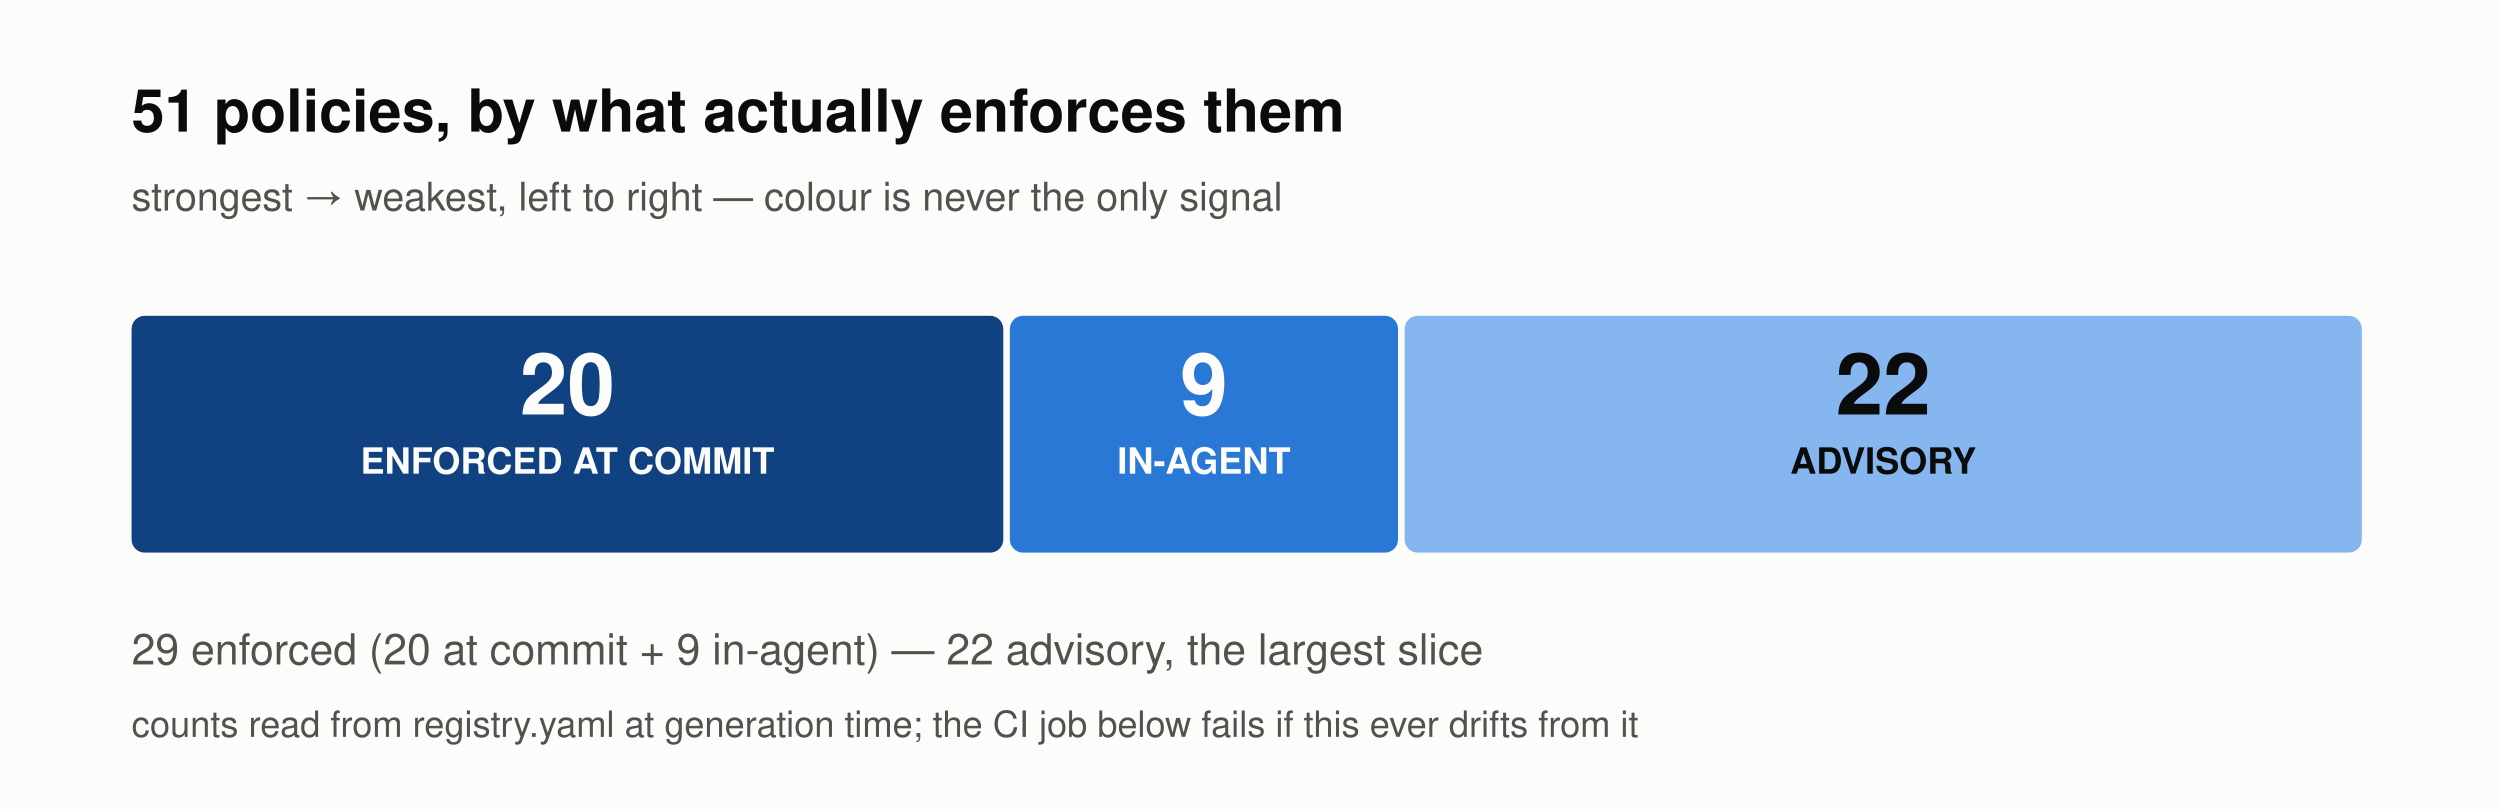
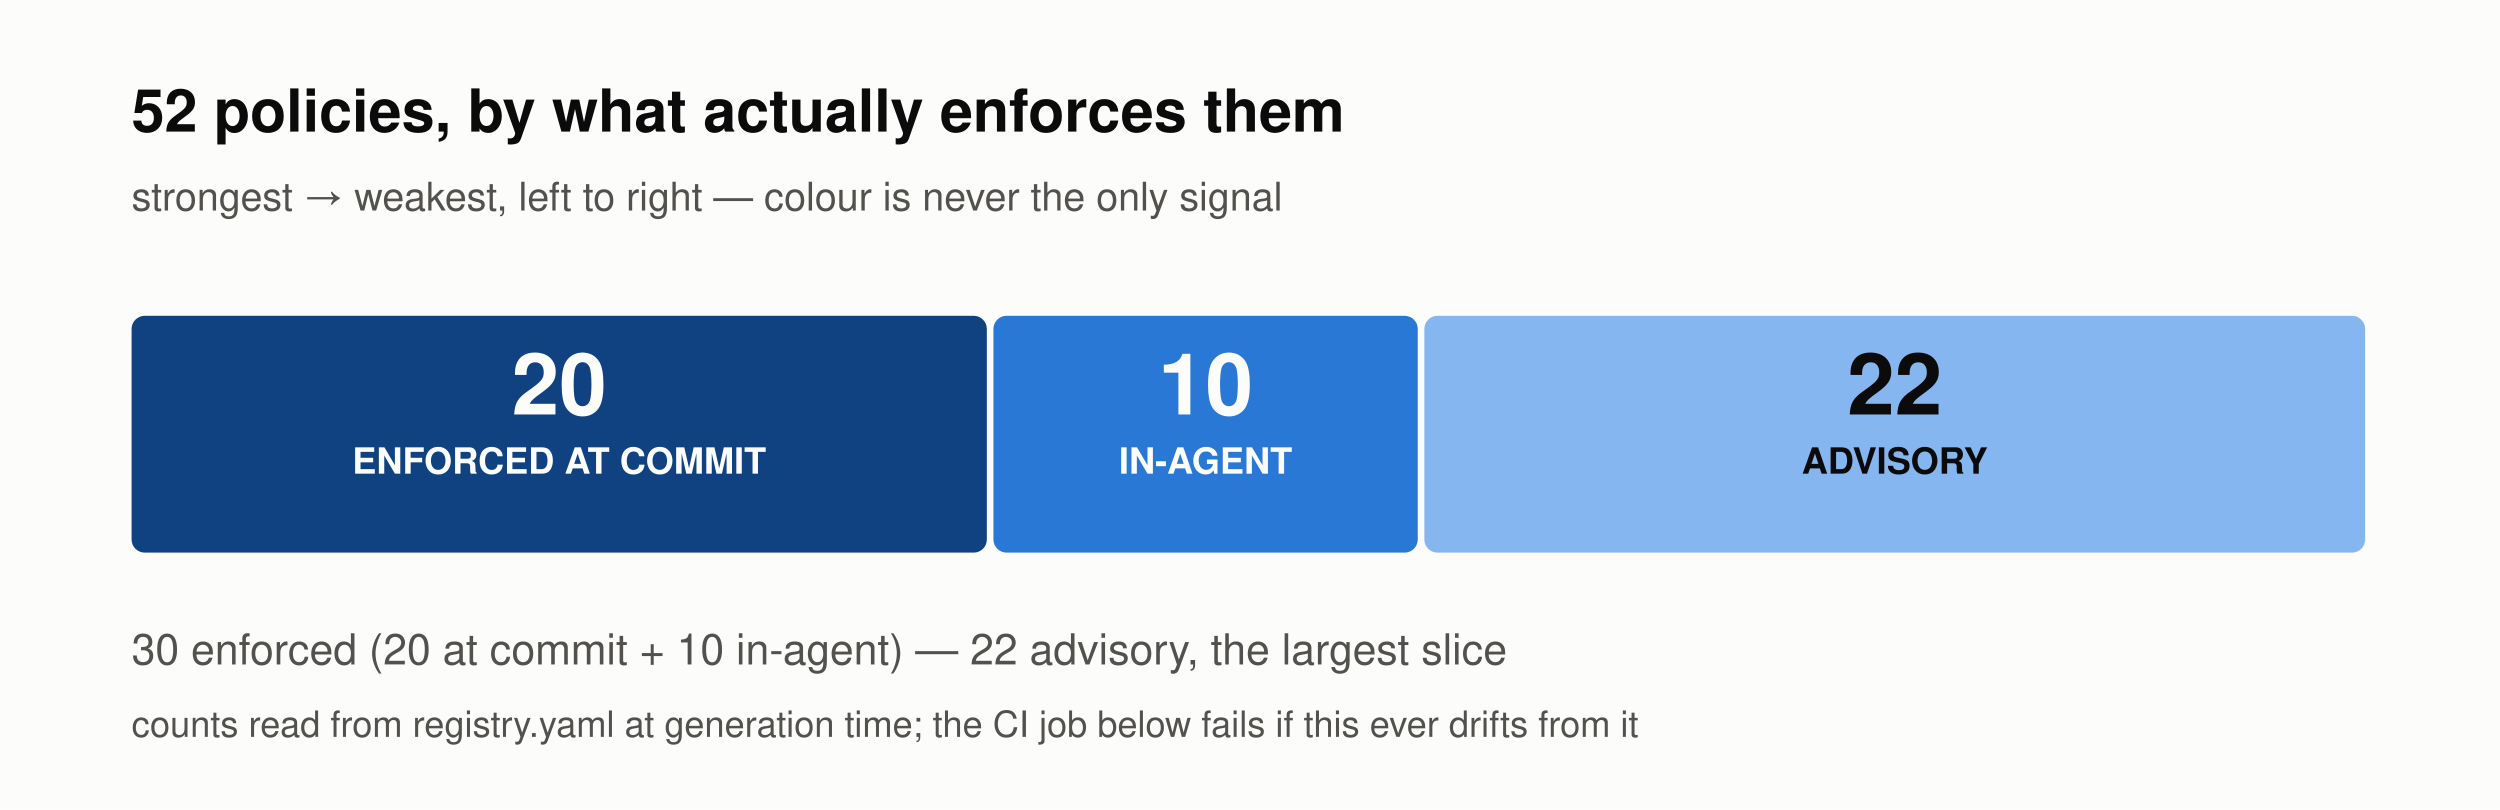
<svg xmlns="http://www.w3.org/2000/svg" width="760" height="246" viewBox="0 0 760 246" role="img" aria-labelledby="t d">
  <rect width="760" height="246" fill="#fcfcfb" />
-   <text x="40" y="40" font-family="-apple-system, BlinkMacSystemFont, 'Segoe UI', Helvetica, Arial, sans-serif" font-size="18" font-weight="600" fill="#0b0b0b" text-anchor="start">51 policies, by what actually enforces them</text>
+   <text x="40" y="40" font-family="-apple-system, BlinkMacSystemFont, 'Segoe UI', Helvetica, Arial, sans-serif" font-size="18" font-weight="600" fill="#0b0b0b" text-anchor="start">52 policies, by what actually enforces them</text>
  <text x="40" y="64" font-family="-apple-system, BlinkMacSystemFont, 'Segoe UI', Helvetica, Arial, sans-serif" font-size="12" font-weight="400" fill="#52514e" text-anchor="start">strongest → weakest, left to right — colour is never the only signal</text>
-   <rect x="40" y="96" width="265" height="72" rx="4" fill="#104281" />
-   <text x="172.5" y="126" font-family="-apple-system, BlinkMacSystemFont, 'Segoe UI', Helvetica, Arial, sans-serif" font-size="26" font-weight="700" fill="#fcfcfb" text-anchor="middle">20</text>
-   <text x="172.5" y="144" font-family="-apple-system, BlinkMacSystemFont, 'Segoe UI', Helvetica, Arial, sans-serif" font-size="11" font-weight="600" fill="#fcfcfb" text-anchor="middle">ENFORCED AT COMMIT</text>
-   <rect x="307" y="96" width="118" height="72" rx="4" fill="#2a78d6" />
-   <text x="366" y="126" font-family="-apple-system, BlinkMacSystemFont, 'Segoe UI', Helvetica, Arial, sans-serif" font-size="26" font-weight="700" fill="#fcfcfb" text-anchor="middle">9</text>
-   <text x="366" y="144" font-family="-apple-system, BlinkMacSystemFont, 'Segoe UI', Helvetica, Arial, sans-serif" font-size="11" font-weight="600" fill="#fcfcfb" text-anchor="middle">IN-AGENT</text>
-   <rect x="427" y="96" width="291" height="72" rx="4" fill="#86b6ef" />
-   <text x="572.5" y="126" font-family="-apple-system, BlinkMacSystemFont, 'Segoe UI', Helvetica, Arial, sans-serif" font-size="26" font-weight="700" fill="#0b0b0b" text-anchor="middle">22</text>
-   <text x="572.5" y="144" font-family="-apple-system, BlinkMacSystemFont, 'Segoe UI', Helvetica, Arial, sans-serif" font-size="11" font-weight="600" fill="#0b0b0b" text-anchor="middle">ADVISORY</text>
-   <text x="40" y="202" font-family="-apple-system, BlinkMacSystemFont, 'Segoe UI', Helvetica, Arial, sans-serif" font-size="13" font-weight="400" fill="#52514e" text-anchor="start">29 enforced (20 at commit + 9 in-agent) — 22 advisory, the largest slice</text>
+   <rect x="40" y="96" width="260" height="72" rx="4" fill="#104281" />
+   <text x="170" y="126" font-family="-apple-system, BlinkMacSystemFont, 'Segoe UI', Helvetica, Arial, sans-serif" font-size="26" font-weight="700" fill="#fcfcfb" text-anchor="middle">20</text>
+   <text x="170" y="144" font-family="-apple-system, BlinkMacSystemFont, 'Segoe UI', Helvetica, Arial, sans-serif" font-size="11" font-weight="600" fill="#fcfcfb" text-anchor="middle">ENFORCED AT COMMIT</text>
+   <rect x="302" y="96" width="129" height="72" rx="4" fill="#2a78d6" />
+   <text x="366.5" y="126" font-family="-apple-system, BlinkMacSystemFont, 'Segoe UI', Helvetica, Arial, sans-serif" font-size="26" font-weight="700" fill="#fcfcfb" text-anchor="middle">10</text>
+   <text x="366.5" y="144" font-family="-apple-system, BlinkMacSystemFont, 'Segoe UI', Helvetica, Arial, sans-serif" font-size="11" font-weight="600" fill="#fcfcfb" text-anchor="middle">IN-AGENT</text>
+   <rect x="433" y="96" width="286" height="72" rx="4" fill="#86b6ef" />
+   <text x="576" y="126" font-family="-apple-system, BlinkMacSystemFont, 'Segoe UI', Helvetica, Arial, sans-serif" font-size="26" font-weight="700" fill="#0b0b0b" text-anchor="middle">22</text>
+   <text x="576" y="144" font-family="-apple-system, BlinkMacSystemFont, 'Segoe UI', Helvetica, Arial, sans-serif" font-size="11" font-weight="600" fill="#0b0b0b" text-anchor="middle">ADVISORY</text>
+   <text x="40" y="202" font-family="-apple-system, BlinkMacSystemFont, 'Segoe UI', Helvetica, Arial, sans-serif" font-size="13" font-weight="400" fill="#52514e" text-anchor="start">30 enforced (20 at commit + 10 in-agent) — 22 advisory, the largest slice</text>
  <text x="40" y="224" font-family="-apple-system, BlinkMacSystemFont, 'Segoe UI', Helvetica, Arial, sans-serif" font-size="11" font-weight="400" fill="#52514e" text-anchor="start">counts read from registry.yaml at generation time; the CI job below fails if this ever drifts from it</text>
</svg>
